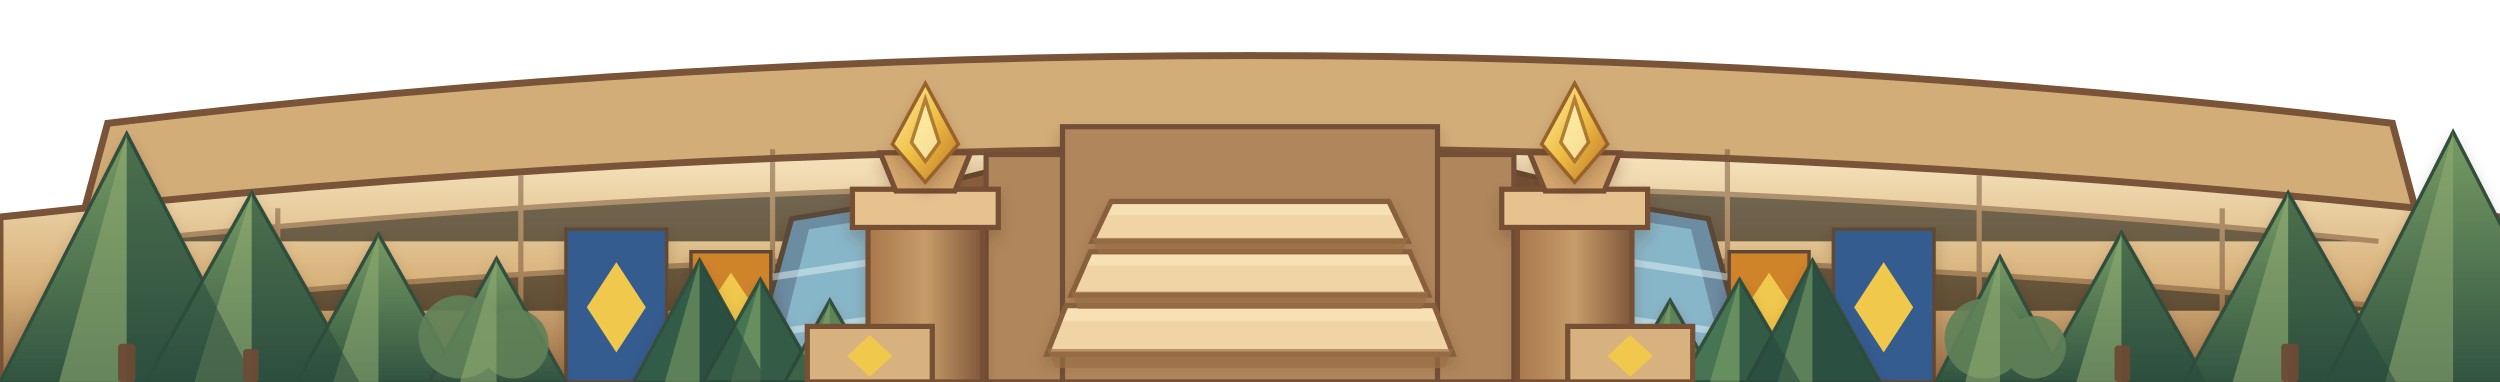
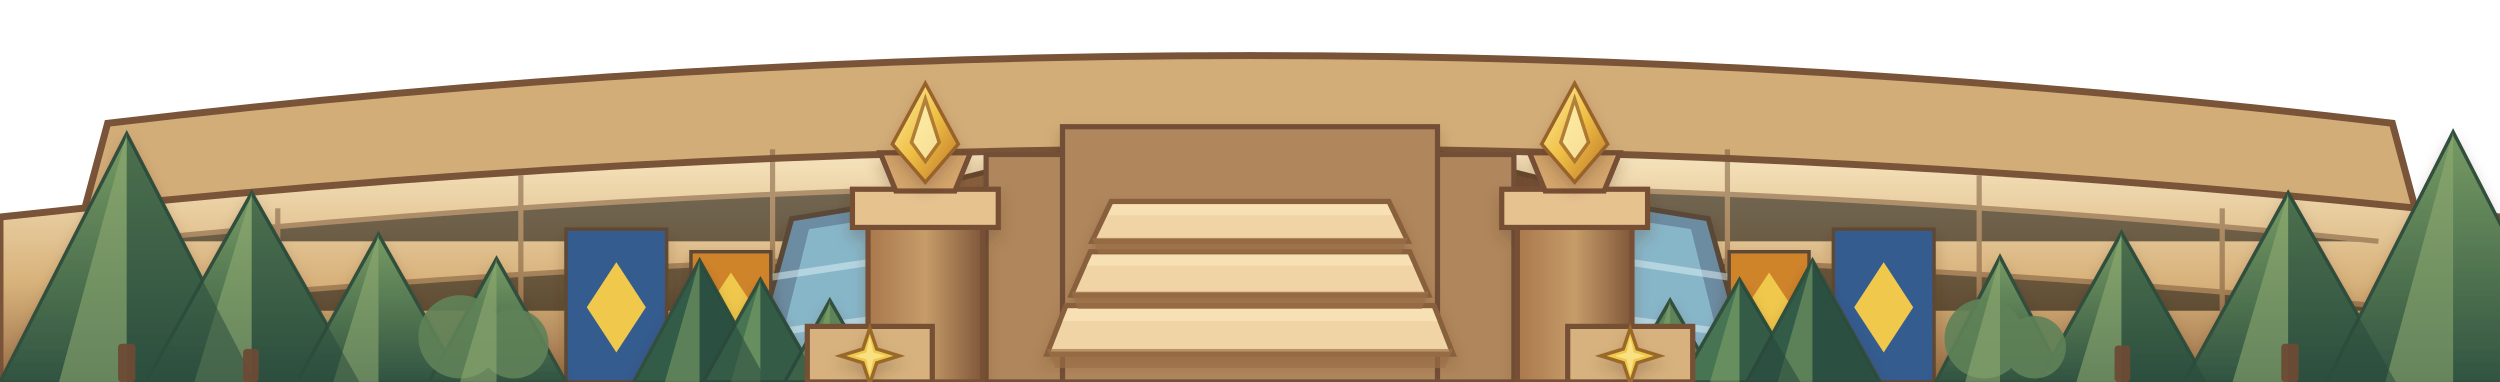
<svg xmlns="http://www.w3.org/2000/svg" viewBox="0 0 1440 220">
  <defs>
    <linearGradient id="stone" x1="0" y1="0" x2="0" y2="1">
      <stop stop-color="#f7e5bf" />
      <stop offset=".58" stop-color="#d7b17a" />
      <stop offset="1" stop-color="#9a7048" />
    </linearGradient>
    <linearGradient id="stoneSide" x1="0" y1="0" x2="1" y2="0">
      <stop stop-color="#a9784c" />
      <stop offset=".5" stop-color="#c69c69" />
      <stop offset="1" stop-color="#80583a" />
    </linearGradient>
    <linearGradient id="grass" x1="0" y1="0" x2="0" y2="1">
      <stop stop-color="#779b63" />
      <stop offset="1" stop-color="#315441" />
    </linearGradient>
    <linearGradient id="gold" x1="0" y1="0" x2="1" y2="1">
      <stop stop-color="#fff1a5" />
      <stop offset=".5" stop-color="#efbf45" />
      <stop offset="1" stop-color="#bc7426" />
    </linearGradient>
    <filter id="shadow" x="-20%" y="-20%" width="140%" height="160%">
      <feDropShadow dx="0" dy="5" stdDeviation="4" flood-color="#4f3522" flood-opacity=".25" />
    </filter>
  </defs>
  <path d="M62 71 Q720 -7 1378 71 L1418 220H22Z" fill="#d2ad78" stroke="#795438" stroke-width="4" />
  <path d="M0 125 Q720 46 1440 125V220H0Z" fill="url(#stone)" stroke="#795438" stroke-width="4" />
  <g opacity=".52" stroke="#765438" stroke-width="3">
    <path d="M70 139Q720 73 1370 139" />
    <path d="M42 179Q720 111 1398 179" />
    <path d="M160 120v100M300 101v119M445 86v134M995 86v134M1140 101v119M1280 120v100" />
  </g>
  <g filter="url(#shadow)">
    <path d="M456 126 548 111 548 220H430Z" fill="#6c8ca2" stroke="#5a4937" stroke-width="3" />
    <path d="M984 126 892 111 892 220h118Z" fill="#6c8ca2" stroke="#5a4937" stroke-width="3" />
    <path d="M466 132 536 121 536 220h-92Z" fill="#8fc2d4" opacity=".78" />
    <path d="M974 132 904 121 904 220h92Z" fill="#8fc2d4" opacity=".78" />
    <path d="M442 160 548 144M434 193 548 178M998 160 892 144M1006 193 892 178" fill="none" stroke="#d8edf0" stroke-width="4" opacity=".55" />
  </g>
  <g filter="url(#shadow)" stroke="#68492f" stroke-width="3">
    <path d="M548 104 612 88v132h-64Z" fill="#8b623f" />
    <path d="M892 104 828 88v132h64Z" fill="#745036" />
    <path d="M635 88h170l-12 27H647Z" fill="#6f4c34" />
  </g>
  <g fill="#b0875b" stroke="#735039" stroke-width="3" filter="url(#shadow)">
    <path d="M568 89h304v131H568Z" />
    <path d="M612 73h216v147H612Z" />
  </g>
  <g fill="#f0d4a5" stroke="#89613d" stroke-width="3" filter="url(#shadow)">
    <path d="M640 116h160l11 23H629Z" />
    <path d="M628 145h184l11 25H617Z" />
    <path d="M614 176h212l11 28H603Z" />
  </g>
  <g fill="#9d7048" opacity=".66">
    <path d="M629 137h182l-4 9H633Z" />
    <path d="M617 168h206l-4 10H621Z" />
    <path d="M603 201h234l-5 11H608Z" />
  </g>
  <g fill="#fff0c8" opacity=".42">
    <path d="M641 118h158l3 6H638Z" />
    <path d="M629 147h182l3 6H626Z" />
    <path d="M615 178h210l3 7H612Z" />
  </g>
  <g filter="url(#shadow)" stroke="#765035" stroke-width="3">
    <path d="M500 119h66v101h-66Z" fill="url(#stoneSide)" />
    <path d="M874 119h66v101h-66Z" fill="url(#stoneSide)" />
    <path d="M491 109h84v22h-84Z" fill="#e6c28f" />
    <path d="M865 109h84v22h-84Z" fill="#e6c28f" />
    <path d="M507 88h52l-9 22h-34Z" fill="#d4a66d" />
    <path d="M881 88h52l-9 22h-34Z" fill="#d4a66d" />
  </g>
  <g fill="url(#gold)" stroke="#986329" stroke-width="2" filter="url(#shadow)">
    <path d="M533 48 552 83 533 105 514 83Z" />
    <path d="M907 48 926 83 907 105 888 83Z" />
    <path d="M533 57 541 82 533 93 525 82Z" fill="#fff4bd" opacity=".72" />
    <path d="M907 57 915 82 907 93 899 82Z" fill="#fff4bd" opacity=".72" />
  </g>
  <g stroke="#5e4936" stroke-width="2" filter="url(#shadow)">
    <path d="M326 132h58v88h-58Z" fill="#345b8f" />
    <path d="M398 145h46v75h-46Z" fill="#d0842c" />
    <path d="M996 145h46v75h-46Z" fill="#d0842c" />
    <path d="M1056 132h58v88h-58Z" fill="#345b8f" />
  </g>
  <g fill="#f0c84c">
    <path d="M355 151 372 177 355 203 338 177Z" />
    <path d="M1085 151 1102 177 1085 203 1068 177Z" />
    <path d="M421 157 435 178 421 199 407 178Z" />
    <path d="M1019 157 1033 178 1019 199 1005 178Z" />
  </g>
  <g fill="url(#grass)" stroke="#31503d" stroke-width="2" filter="url(#shadow)">
    <path d="M0 220 73 77l74 143Z" />
    <path d="M84 220 145 111l62 109Z" />
    <path d="M171 220 218 135l48 85Z" />
    <path d="M247 220 286 149l40 71Z" />
    <path d="M1115 220 1152 148l38 72Z" />
    <path d="M1174 220 1222 134l49 86Z" />
    <path d="M1258 220 1318 111l62 109Z" />
    <path d="M1340 220 1413 76l74 144Z" />
  </g>
  <g fill="#5f8258" opacity=".9">
    <circle cx="265" cy="194" r="24" />
    <circle cx="296" cy="198" r="20" />
    <circle cx="1143" cy="195" r="23" />
    <circle cx="1172" cy="200" r="18" />
  </g>
  <g fill="#91ad72" opacity=".55">
    <path d="M73 77 73 220 34 220Z" />
    <path d="M145 111 145 220 112 220Z" />
    <path d="M218 135 218 220 192 220Z" />
    <path d="M286 149 286 220 265 220Z" />
    <path d="M1152 148 1152 220 1132 220Z" />
    <path d="M1222 134 1222 220 1196 220Z" />
    <path d="M1318 111 1318 220 1286 220Z" />
    <path d="M1413 76 1413 220 1374 220Z" />
  </g>
  <g fill="#26483b" opacity=".52">
    <path d="M73 77 147 220 73 220Z" />
    <path d="M145 111 207 220 145 220Z" />
    <path d="M1222 134 1271 220 1222 220Z" />
    <path d="M1318 111 1380 220 1318 220Z" />
  </g>
  <g fill="#6c4b34" opacity=".95">
    <rect x="68" y="198" width="10" height="22" rx="2" />
    <rect x="140" y="201" width="9" height="19" rx="2" />
    <rect x="1218" y="199" width="9" height="21" rx="2" />
    <rect x="1314" y="198" width="10" height="22" rx="2" />
  </g>
  <g filter="url(#shadow)" stroke="#31503d" stroke-width="2">
    <path d="M365 220 403 150l39 70Z" fill="#315b46" />
    <path d="M405 220 438 161l34 59Z" fill="#477552" />
    <path d="M452 220 478 173l27 47Z" fill="#5d8459" />
    <path d="M935 220 962 173l27 47Z" fill="#5d8459" />
    <path d="M968 220 1002 161l35 59Z" fill="#477552" />
    <path d="M1006 220 1044 150l39 70Z" fill="#315b46" />
  </g>
  <g fill="#8aaa6c" opacity=".48">
    <path d="M403 150 403 220 383 220Z" />
    <path d="M438 161 438 220 421 220Z" />
    <path d="M478 173 478 220 464 220Z" />
    <path d="M962 173 962 220 949 220Z" />
    <path d="M1002 161 1002 220 985 220Z" />
    <path d="M1044 150 1044 220 1024 220Z" />
  </g>
  <g fill="#24453a" opacity=".55">
    <path d="M403 150 442 220 403 220Z" />
    <path d="M438 161 472 220 438 220Z" />
    <path d="M1002 161 1037 220 1002 220Z" />
    <path d="M1044 150 1083 220 1044 220Z" />
  </g>
  <g fill="#d7b27e" stroke="#765035" stroke-width="3">
    <path d="M465 188h72v32h-72Z" />
    <path d="M903 188h72v32h-72Z" />
  </g>
-   <g fill="#f0c84c">
-     <path d="M501 193 514 205 501 217 488 205Z" />
-     <path d="M939 193 952 205 939 217 926 205Z" />
+   <g fill="#f0c84c" stroke="#99692c" stroke-width="2" filter="url(#shadow)">
+     <path d="M501 189 505 201 518 205 505 209 501 221 497 209 484 205 497 201Z" />
+     <path d="M939 189 943 201 956 205 943 209 939 221 935 209 922 205 935 201Z" />
+   </g>
+   <g fill="#fff1a4" opacity=".62">
+     <path d="M501 194 503 203 510 205 503 207 501 216 499 207 492 205 499 203Z" />
+     <path d="M939 194 941 203 948 205 941 207 939 216 937 207 930 205 937 203Z" />
  </g>
</svg>
